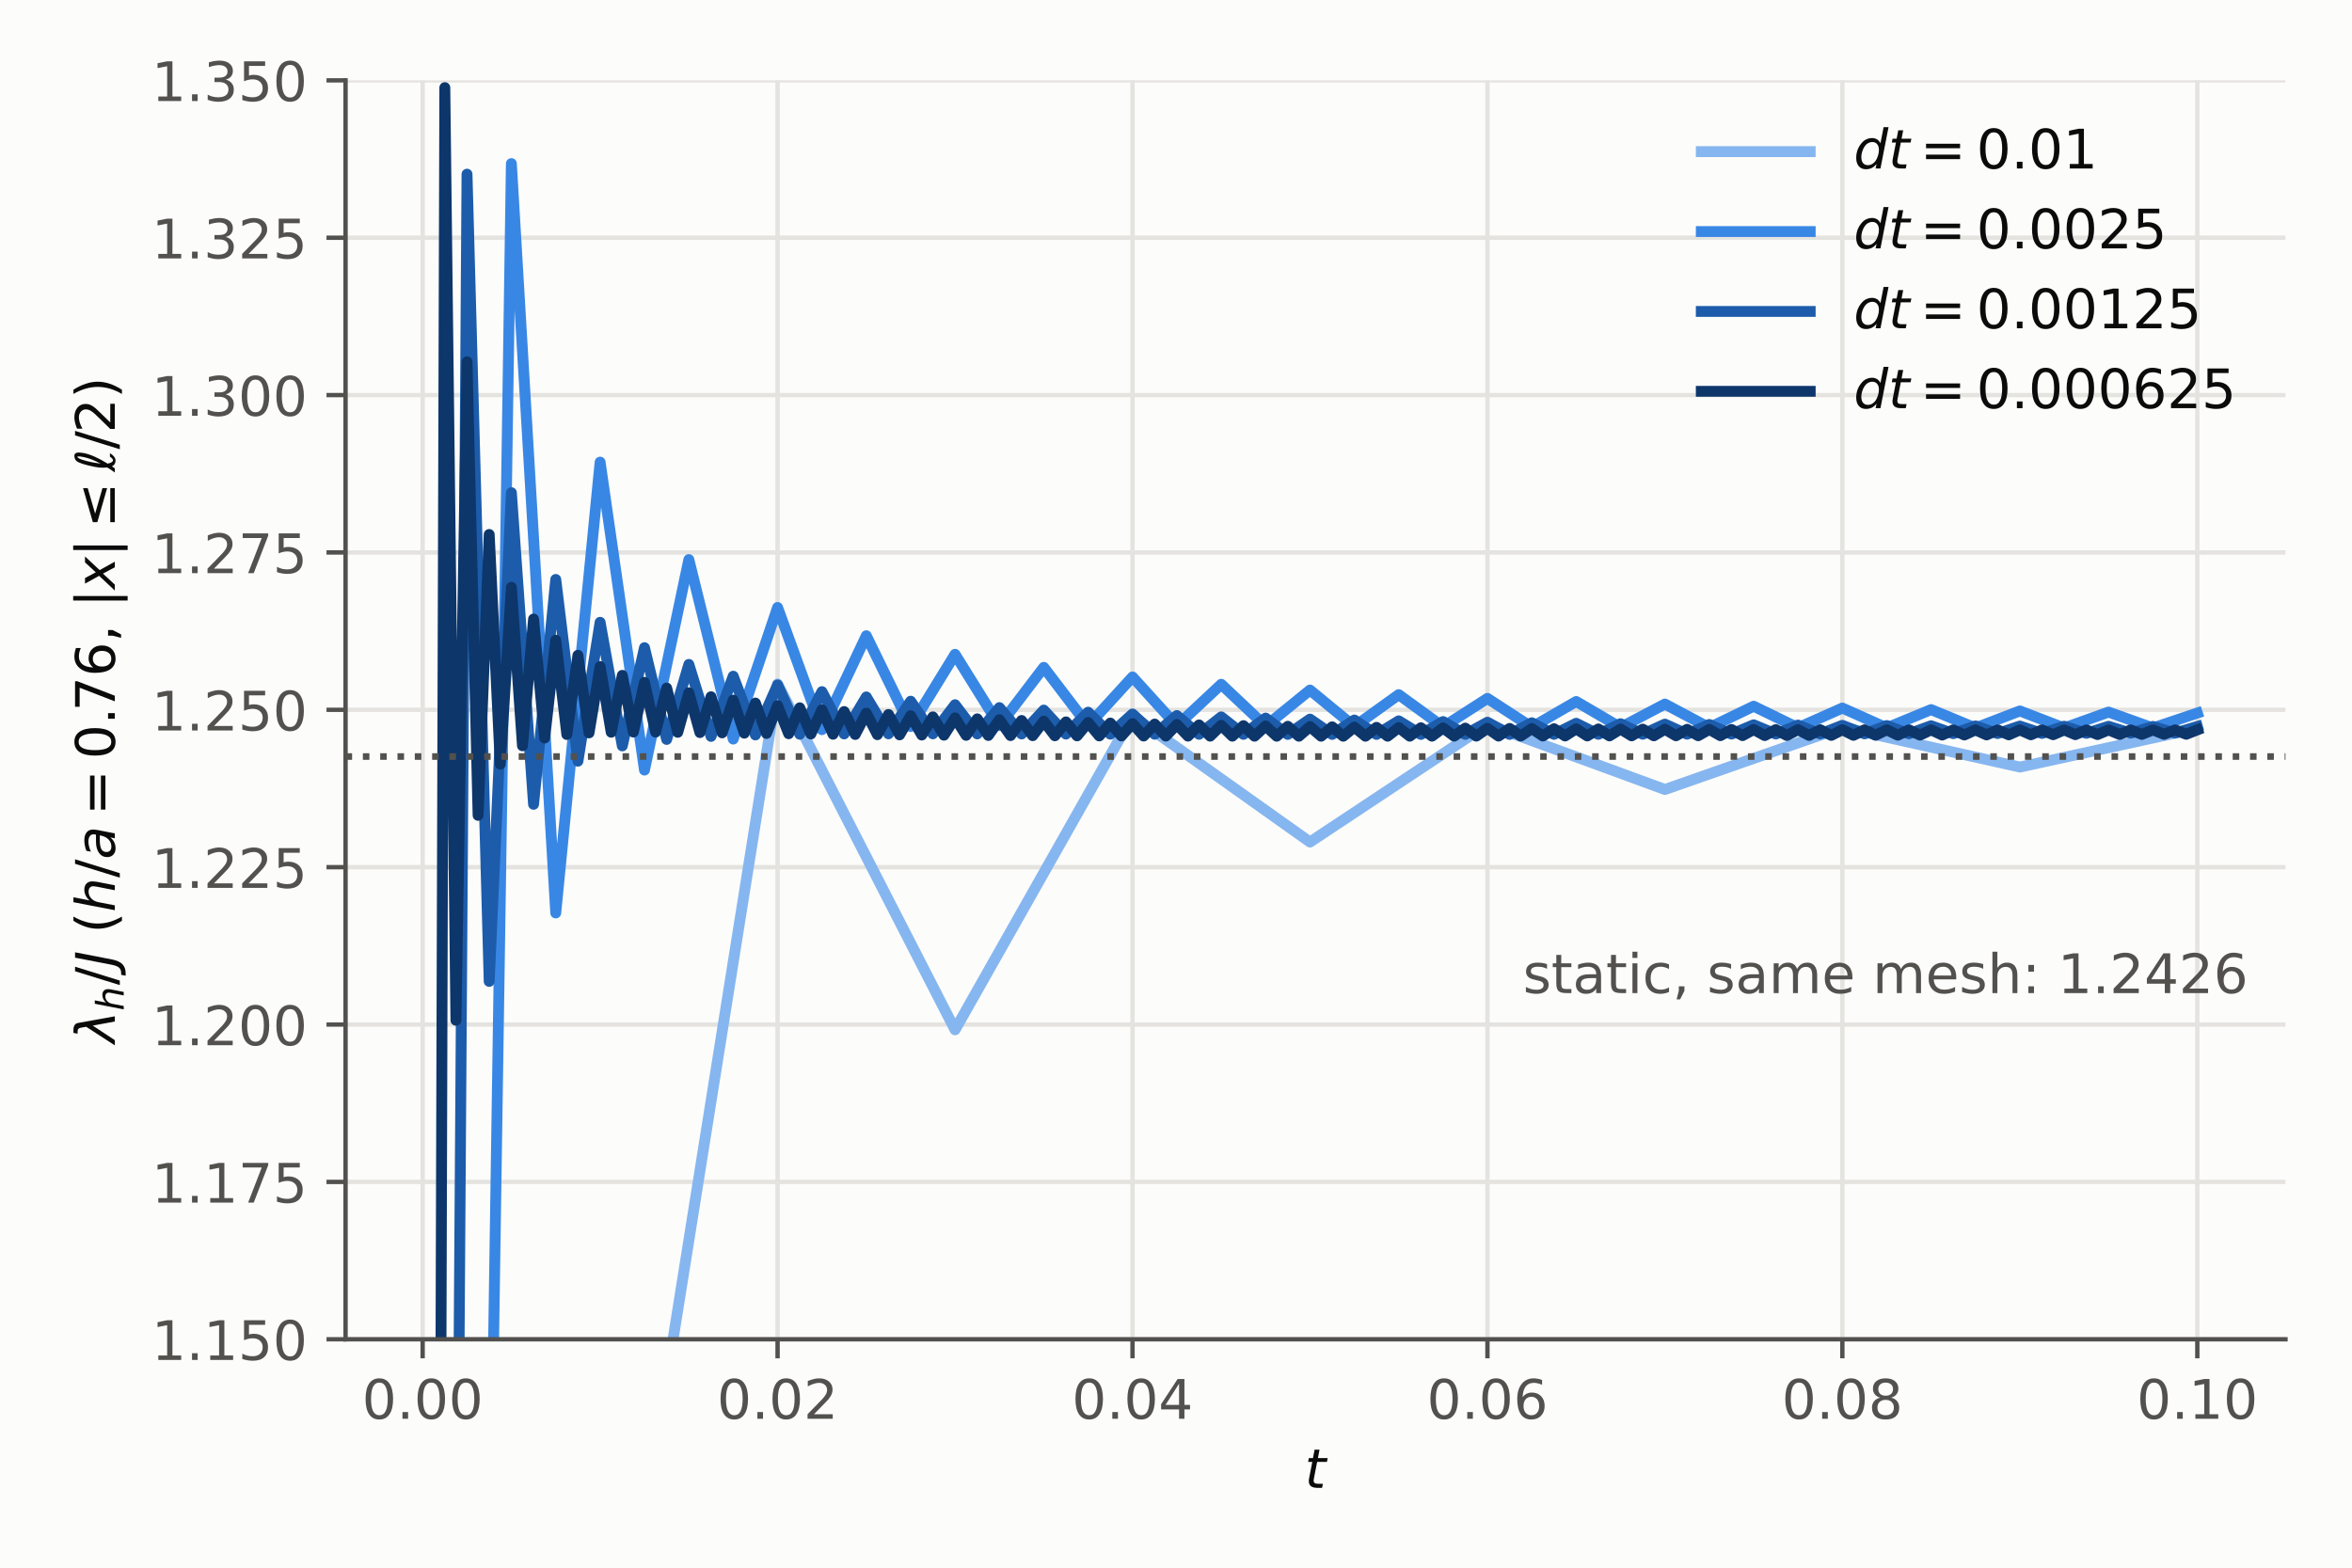
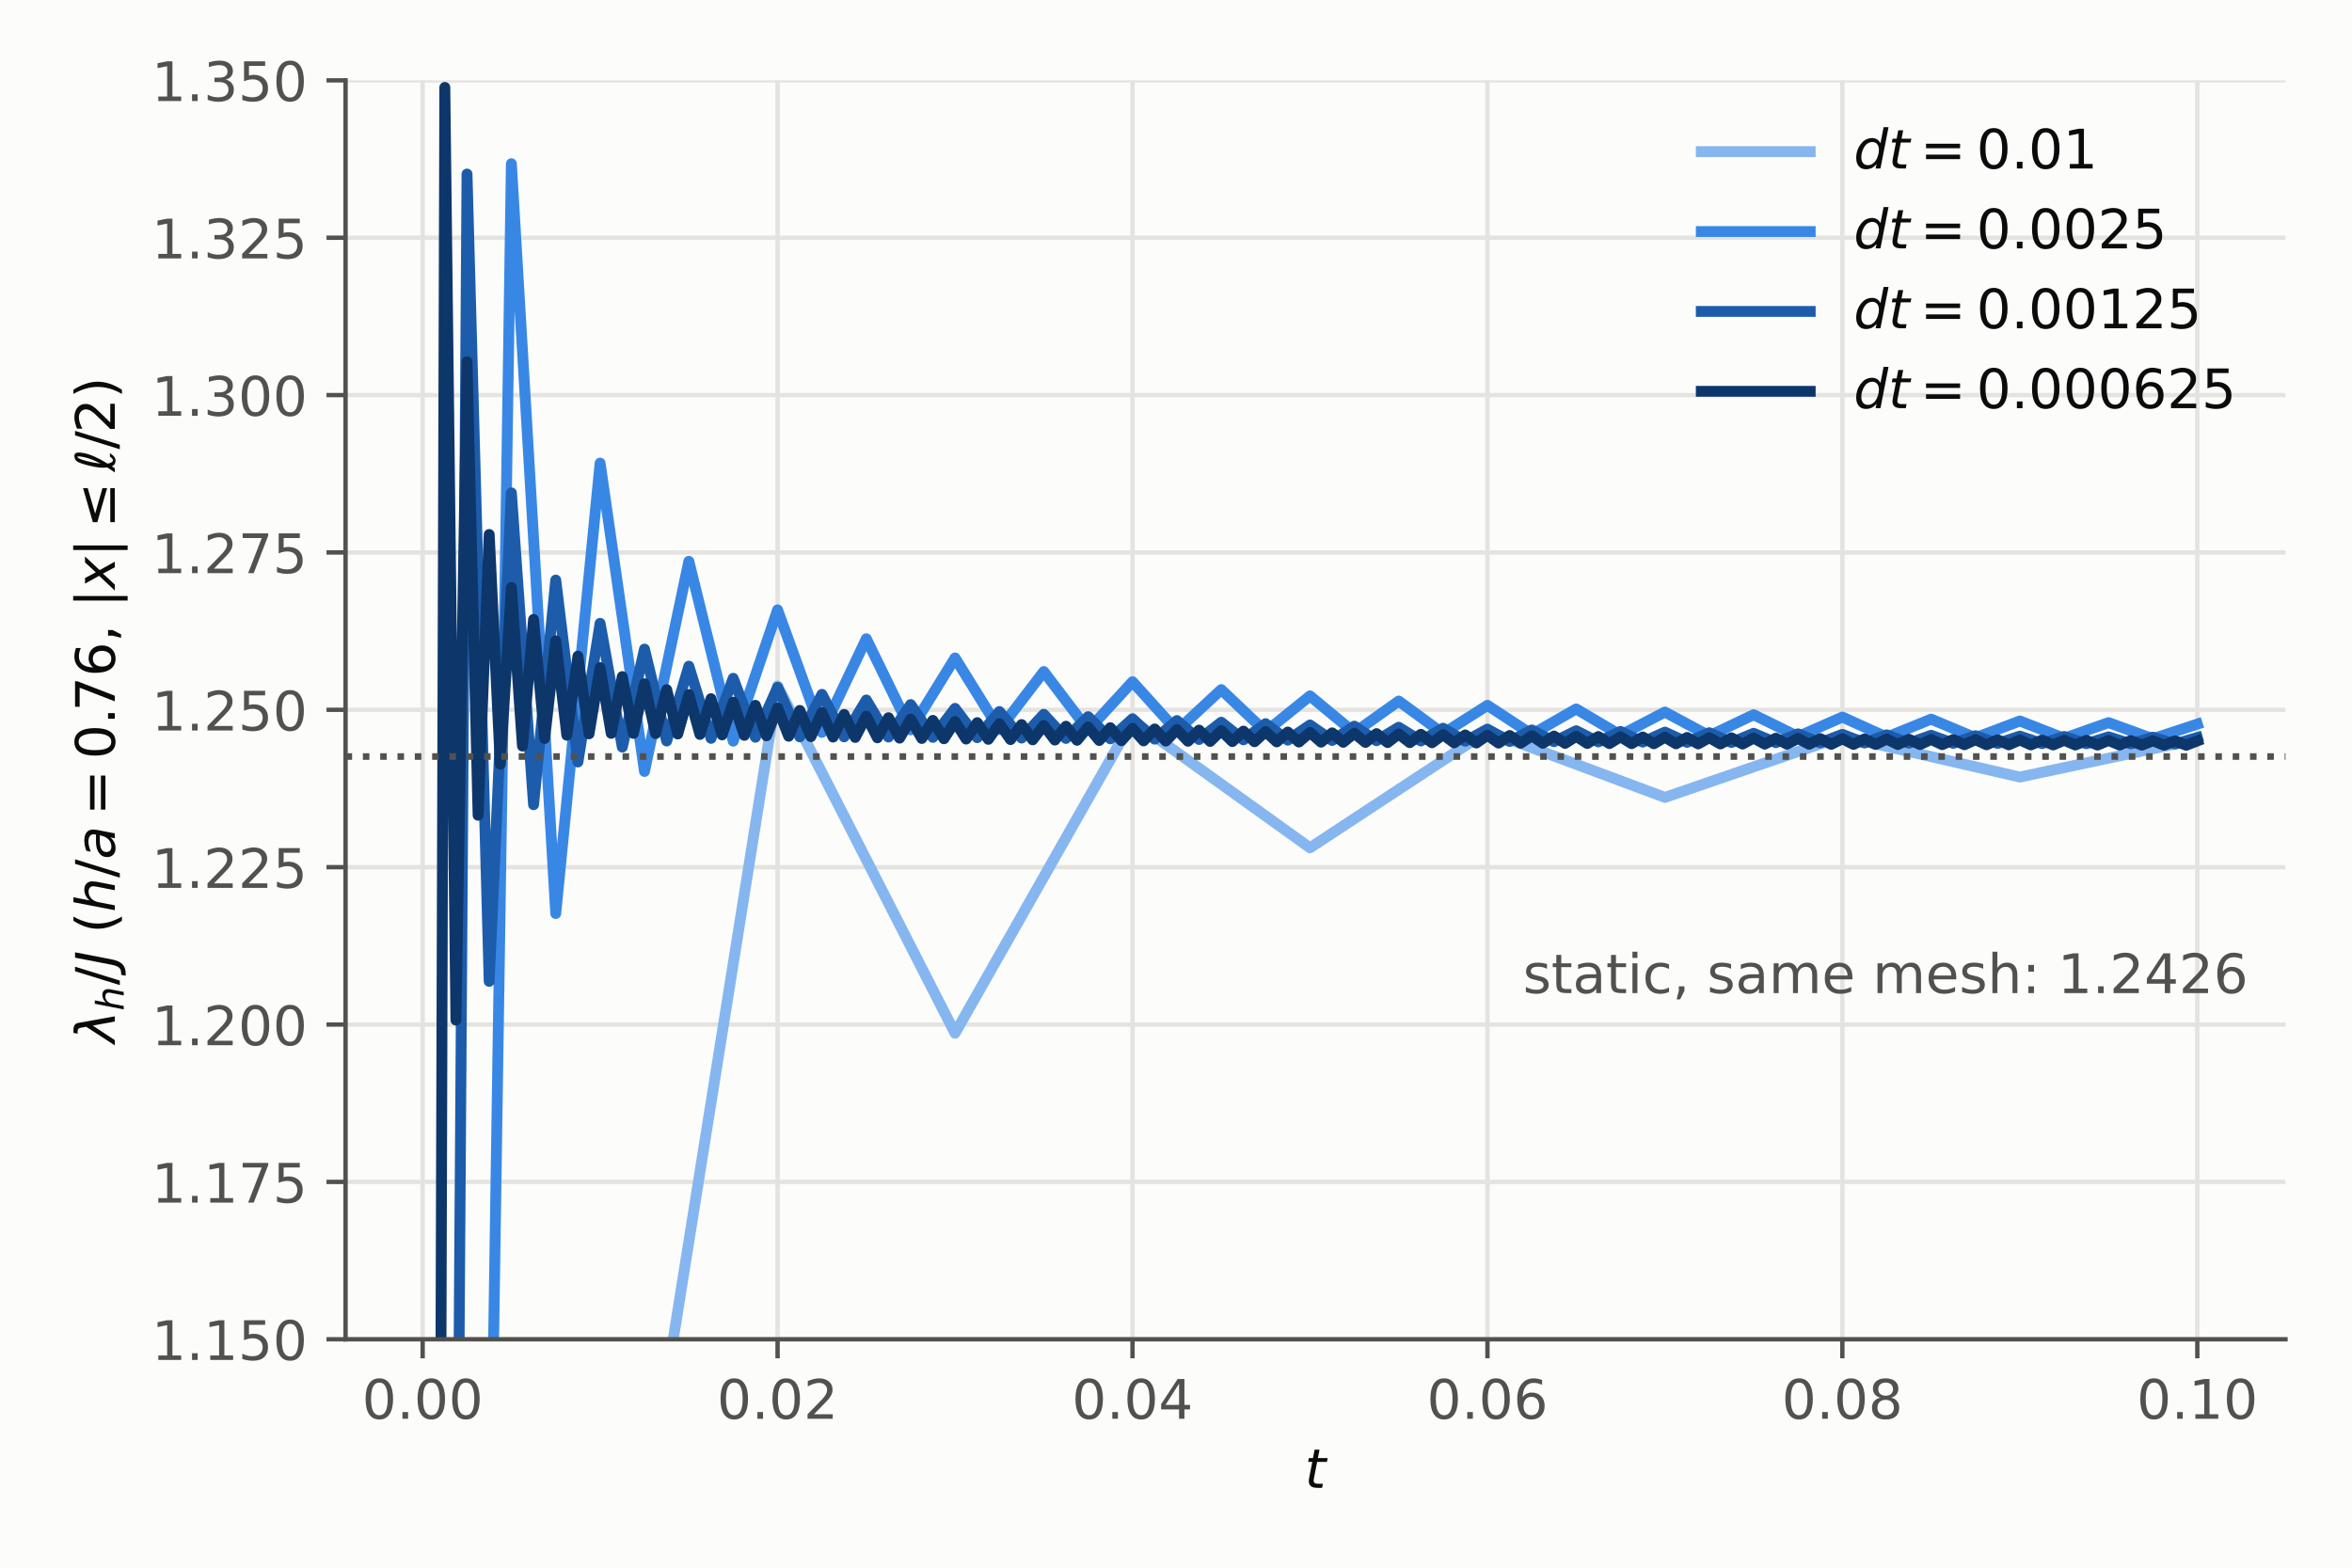
<svg xmlns="http://www.w3.org/2000/svg" xmlns:xlink="http://www.w3.org/1999/xlink" width="432pt" height="288pt" viewBox="0 0 432 288" version="1.1">
  <defs>
    <style type="text/css">*{stroke-linejoin: round; stroke-linecap: butt}</style>
  </defs>
  <g id="figure_1">
    <g id="patch_1">
      <path d="M 0 288 L 432 288 L 432 0 L 0 0 z " style="fill: #fcfcfb" />
    </g>
    <g id="axes_1">
      <g id="patch_2">
        <path d="M 63.47 246.04 L 419.784 246.04 L 419.784 14.76 L 63.47 14.76 z " style="fill: #fcfcfb" />
      </g>
      <g id="matplotlib.axis_1">
        <g id="xtick_1">
          <g id="line2d_1">
            <path d="M 77.629 246.04 L 77.629 14.76 " clip-path="url(#p2f86fed401)" style="fill: none; stroke: #e4e3df; stroke-width: 0.8; stroke-linecap: square" />
          </g>
          <g id="line2d_2">
            <defs>
              <path id="md7864f41aa" d="M 0 0 L 0 3.5 " style="stroke: #52514e; stroke-width: 0.8" />
            </defs>
            <g>
              <use xlink:href="#md7864f41aa" x="77.629" y="246.04" style="fill: #52514e; stroke: #52514e; stroke-width: 0.8" />
            </g>
          </g>
          <g id="text_1">
            <text style="font-size: 10px; font-family: 'DejaVu Sans', 'Bitstream Vera Sans', 'Computer Modern Sans Serif', 'Lucida Grande', 'Verdana', 'Geneva', 'Lucid', 'Arial', 'Helvetica', 'Avant Garde', sans-serif; text-anchor: middle; fill: #52514e" x="77.629" y="260.638" transform="rotate(-0 77.62884 260.6384)">0.00</text>
          </g>
        </g>
        <g id="xtick_2">
          <g id="line2d_3">
            <path d="M 142.821 246.04 L 142.821 14.76 " clip-path="url(#p2f86fed401)" style="fill: none; stroke: #e4e3df; stroke-width: 0.8; stroke-linecap: square" />
          </g>
          <g id="line2d_4">
            <g>
              <use xlink:href="#md7864f41aa" x="142.821" y="246.04" style="fill: #52514e; stroke: #52514e; stroke-width: 0.8" />
            </g>
          </g>
          <g id="text_2">
            <text style="font-size: 10px; font-family: 'DejaVu Sans', 'Bitstream Vera Sans', 'Computer Modern Sans Serif', 'Lucida Grande', 'Verdana', 'Geneva', 'Lucid', 'Arial', 'Helvetica', 'Avant Garde', sans-serif; text-anchor: middle; fill: #52514e" x="142.821" y="260.638" transform="rotate(-0 142.8206 260.6384)">0.02</text>
          </g>
        </g>
        <g id="xtick_3">
          <g id="line2d_5">
            <path d="M 208.012 246.04 L 208.012 14.76 " clip-path="url(#p2f86fed401)" style="fill: none; stroke: #e4e3df; stroke-width: 0.8; stroke-linecap: square" />
          </g>
          <g id="line2d_6">
            <g>
              <use xlink:href="#md7864f41aa" x="208.012" y="246.04" style="fill: #52514e; stroke: #52514e; stroke-width: 0.8" />
            </g>
          </g>
          <g id="text_3">
            <text style="font-size: 10px; font-family: 'DejaVu Sans', 'Bitstream Vera Sans', 'Computer Modern Sans Serif', 'Lucida Grande', 'Verdana', 'Geneva', 'Lucid', 'Arial', 'Helvetica', 'Avant Garde', sans-serif; text-anchor: middle; fill: #52514e" x="208.012" y="260.638" transform="rotate(-0 208.0124 260.6384)">0.04</text>
          </g>
        </g>
        <g id="xtick_4">
          <g id="line2d_7">
            <path d="M 273.204 246.04 L 273.204 14.76 " clip-path="url(#p2f86fed401)" style="fill: none; stroke: #e4e3df; stroke-width: 0.8; stroke-linecap: square" />
          </g>
          <g id="line2d_8">
            <g>
              <use xlink:href="#md7864f41aa" x="273.204" y="246.04" style="fill: #52514e; stroke: #52514e; stroke-width: 0.8" />
            </g>
          </g>
          <g id="text_4">
            <text style="font-size: 10px; font-family: 'DejaVu Sans', 'Bitstream Vera Sans', 'Computer Modern Sans Serif', 'Lucida Grande', 'Verdana', 'Geneva', 'Lucid', 'Arial', 'Helvetica', 'Avant Garde', sans-serif; text-anchor: middle; fill: #52514e" x="273.204" y="260.638" transform="rotate(-0 273.2042 260.6384)">0.06</text>
          </g>
        </g>
        <g id="xtick_5">
          <g id="line2d_9">
            <path d="M 338.396 246.04 L 338.396 14.76 " clip-path="url(#p2f86fed401)" style="fill: none; stroke: #e4e3df; stroke-width: 0.8; stroke-linecap: square" />
          </g>
          <g id="line2d_10">
            <g>
              <use xlink:href="#md7864f41aa" x="338.396" y="246.04" style="fill: #52514e; stroke: #52514e; stroke-width: 0.8" />
            </g>
          </g>
          <g id="text_5">
            <text style="font-size: 10px; font-family: 'DejaVu Sans', 'Bitstream Vera Sans', 'Computer Modern Sans Serif', 'Lucida Grande', 'Verdana', 'Geneva', 'Lucid', 'Arial', 'Helvetica', 'Avant Garde', sans-serif; text-anchor: middle; fill: #52514e" x="338.396" y="260.638" transform="rotate(-0 338.3959 260.6384)">0.08</text>
          </g>
        </g>
        <g id="xtick_6">
          <g id="line2d_11">
            <path d="M 403.588 246.04 L 403.588 14.76 " clip-path="url(#p2f86fed401)" style="fill: none; stroke: #e4e3df; stroke-width: 0.8; stroke-linecap: square" />
          </g>
          <g id="line2d_12">
            <g>
              <use xlink:href="#md7864f41aa" x="403.588" y="246.04" style="fill: #52514e; stroke: #52514e; stroke-width: 0.8" />
            </g>
          </g>
          <g id="text_6">
            <text style="font-size: 10px; font-family: 'DejaVu Sans', 'Bitstream Vera Sans', 'Computer Modern Sans Serif', 'Lucida Grande', 'Verdana', 'Geneva', 'Lucid', 'Arial', 'Helvetica', 'Avant Garde', sans-serif; text-anchor: middle; fill: #52514e" x="403.588" y="260.638" transform="rotate(-0 403.5877 260.6384)">0.10</text>
          </g>
        </g>
        <g id="text_7">
          <g style="fill: #0b0b0b" transform="translate(239.6269 274.3166)">
            <text>
              <tspan x="0" y="-0.984" style="font-style: oblique; font-size: 10px; font-family: 'DejaVu Sans'; fill: #0b0b0b">t</tspan>
            </text>
          </g>
        </g>
      </g>
      <g id="matplotlib.axis_2">
        <g id="ytick_1">
          <g id="line2d_13">
            <path d="M 63.47 246.04 L 419.784 246.04 " clip-path="url(#p2f86fed401)" style="fill: none; stroke: #e4e3df; stroke-width: 0.8; stroke-linecap: square" />
          </g>
          <g id="line2d_14">
            <defs>
              <path id="maba79d8c3d" d="M 0 0 L -3.5 0 " style="stroke: #52514e; stroke-width: 0.8" />
            </defs>
            <g>
              <use xlink:href="#maba79d8c3d" x="63.47" y="246.04" style="fill: #52514e; stroke: #52514e; stroke-width: 0.8" />
            </g>
          </g>
          <g id="text_8">
            <text style="font-size: 10px; font-family: 'DejaVu Sans', 'Bitstream Vera Sans', 'Computer Modern Sans Serif', 'Lucida Grande', 'Verdana', 'Geneva', 'Lucid', 'Arial', 'Helvetica', 'Avant Garde', sans-serif; text-anchor: end; fill: #52514e" x="56.47" y="249.839" transform="rotate(-0 56.47 249.8392)">1.150</text>
          </g>
        </g>
        <g id="ytick_2">
          <g id="line2d_15">
            <path d="M 63.47 217.13 L 419.784 217.13 " clip-path="url(#p2f86fed401)" style="fill: none; stroke: #e4e3df; stroke-width: 0.8; stroke-linecap: square" />
          </g>
          <g id="line2d_16">
            <g>
              <use xlink:href="#maba79d8c3d" x="63.47" y="217.13" style="fill: #52514e; stroke: #52514e; stroke-width: 0.8" />
            </g>
          </g>
          <g id="text_9">
            <text style="font-size: 10px; font-family: 'DejaVu Sans', 'Bitstream Vera Sans', 'Computer Modern Sans Serif', 'Lucida Grande', 'Verdana', 'Geneva', 'Lucid', 'Arial', 'Helvetica', 'Avant Garde', sans-serif; text-anchor: end; fill: #52514e" x="56.47" y="220.929" transform="rotate(-0 56.47 220.9292)">1.175</text>
          </g>
        </g>
        <g id="ytick_3">
          <g id="line2d_17">
            <path d="M 63.47 188.22 L 419.784 188.22 " clip-path="url(#p2f86fed401)" style="fill: none; stroke: #e4e3df; stroke-width: 0.8; stroke-linecap: square" />
          </g>
          <g id="line2d_18">
            <g>
              <use xlink:href="#maba79d8c3d" x="63.47" y="188.22" style="fill: #52514e; stroke: #52514e; stroke-width: 0.8" />
            </g>
          </g>
          <g id="text_10">
            <text style="font-size: 10px; font-family: 'DejaVu Sans', 'Bitstream Vera Sans', 'Computer Modern Sans Serif', 'Lucida Grande', 'Verdana', 'Geneva', 'Lucid', 'Arial', 'Helvetica', 'Avant Garde', sans-serif; text-anchor: end; fill: #52514e" x="56.47" y="192.019" transform="rotate(-0 56.47 192.0192)">1.200</text>
          </g>
        </g>
        <g id="ytick_4">
          <g id="line2d_19">
            <path d="M 63.47 159.31 L 419.784 159.31 " clip-path="url(#p2f86fed401)" style="fill: none; stroke: #e4e3df; stroke-width: 0.8; stroke-linecap: square" />
          </g>
          <g id="line2d_20">
            <g>
              <use xlink:href="#maba79d8c3d" x="63.47" y="159.31" style="fill: #52514e; stroke: #52514e; stroke-width: 0.8" />
            </g>
          </g>
          <g id="text_11">
            <text style="font-size: 10px; font-family: 'DejaVu Sans', 'Bitstream Vera Sans', 'Computer Modern Sans Serif', 'Lucida Grande', 'Verdana', 'Geneva', 'Lucid', 'Arial', 'Helvetica', 'Avant Garde', sans-serif; text-anchor: end; fill: #52514e" x="56.47" y="163.109" transform="rotate(-0 56.47 163.1092)">1.225</text>
          </g>
        </g>
        <g id="ytick_5">
          <g id="line2d_21">
            <path d="M 63.47 130.4 L 419.784 130.4 " clip-path="url(#p2f86fed401)" style="fill: none; stroke: #e4e3df; stroke-width: 0.8; stroke-linecap: square" />
          </g>
          <g id="line2d_22">
            <g>
              <use xlink:href="#maba79d8c3d" x="63.47" y="130.4" style="fill: #52514e; stroke: #52514e; stroke-width: 0.8" />
            </g>
          </g>
          <g id="text_12">
            <text style="font-size: 10px; font-family: 'DejaVu Sans', 'Bitstream Vera Sans', 'Computer Modern Sans Serif', 'Lucida Grande', 'Verdana', 'Geneva', 'Lucid', 'Arial', 'Helvetica', 'Avant Garde', sans-serif; text-anchor: end; fill: #52514e" x="56.47" y="134.199" transform="rotate(-0 56.47 134.1992)">1.250</text>
          </g>
        </g>
        <g id="ytick_6">
          <g id="line2d_23">
            <path d="M 63.47 101.49 L 419.784 101.49 " clip-path="url(#p2f86fed401)" style="fill: none; stroke: #e4e3df; stroke-width: 0.8; stroke-linecap: square" />
          </g>
          <g id="line2d_24">
            <g>
              <use xlink:href="#maba79d8c3d" x="63.47" y="101.49" style="fill: #52514e; stroke: #52514e; stroke-width: 0.8" />
            </g>
          </g>
          <g id="text_13">
            <text style="font-size: 10px; font-family: 'DejaVu Sans', 'Bitstream Vera Sans', 'Computer Modern Sans Serif', 'Lucida Grande', 'Verdana', 'Geneva', 'Lucid', 'Arial', 'Helvetica', 'Avant Garde', sans-serif; text-anchor: end; fill: #52514e" x="56.47" y="105.289" transform="rotate(-0 56.47 105.2892)">1.275</text>
          </g>
        </g>
        <g id="ytick_7">
          <g id="line2d_25">
            <path d="M 63.47 72.58 L 419.784 72.58 " clip-path="url(#p2f86fed401)" style="fill: none; stroke: #e4e3df; stroke-width: 0.8; stroke-linecap: square" />
          </g>
          <g id="line2d_26">
            <g>
              <use xlink:href="#maba79d8c3d" x="63.47" y="72.58" style="fill: #52514e; stroke: #52514e; stroke-width: 0.8" />
            </g>
          </g>
          <g id="text_14">
            <text style="font-size: 10px; font-family: 'DejaVu Sans', 'Bitstream Vera Sans', 'Computer Modern Sans Serif', 'Lucida Grande', 'Verdana', 'Geneva', 'Lucid', 'Arial', 'Helvetica', 'Avant Garde', sans-serif; text-anchor: end; fill: #52514e" x="56.47" y="76.379" transform="rotate(-0 56.47 76.37922)">1.300</text>
          </g>
        </g>
        <g id="ytick_8">
          <g id="line2d_27">
            <path d="M 63.47 43.67 L 419.784 43.67 " clip-path="url(#p2f86fed401)" style="fill: none; stroke: #e4e3df; stroke-width: 0.8; stroke-linecap: square" />
          </g>
          <g id="line2d_28">
            <g>
              <use xlink:href="#maba79d8c3d" x="63.47" y="43.67" style="fill: #52514e; stroke: #52514e; stroke-width: 0.8" />
            </g>
          </g>
          <g id="text_15">
            <text style="font-size: 10px; font-family: 'DejaVu Sans', 'Bitstream Vera Sans', 'Computer Modern Sans Serif', 'Lucida Grande', 'Verdana', 'Geneva', 'Lucid', 'Arial', 'Helvetica', 'Avant Garde', sans-serif; text-anchor: end; fill: #52514e" x="56.47" y="47.469" transform="rotate(-0 56.47 47.46922)">1.325</text>
          </g>
        </g>
        <g id="ytick_9">
          <g id="line2d_29">
            <path d="M 63.47 14.76 L 419.784 14.76 " clip-path="url(#p2f86fed401)" style="fill: none; stroke: #e4e3df; stroke-width: 0.8; stroke-linecap: square" />
          </g>
          <g id="line2d_30">
            <g>
              <use xlink:href="#maba79d8c3d" x="63.47" y="14.76" style="fill: #52514e; stroke: #52514e; stroke-width: 0.8" />
            </g>
          </g>
          <g id="text_16">
            <text style="font-size: 10px; font-family: 'DejaVu Sans', 'Bitstream Vera Sans', 'Computer Modern Sans Serif', 'Lucida Grande', 'Verdana', 'Geneva', 'Lucid', 'Arial', 'Helvetica', 'Avant Garde', sans-serif; text-anchor: end; fill: #52514e" x="56.47" y="18.559" transform="rotate(-0 56.47 18.55922)">1.350</text>
          </g>
        </g>
        <g id="text_17">
          <g style="fill: #0b0b0b" transform="translate(21.44187 191.6) rotate(-90)">
            <text>
              <tspan x="0" y="-0.359" style="font-style: oblique; font-size: 10px; font-family: 'DejaVu Sans'; fill: #0b0b0b">λ</tspan>
              <tspan x="13.997" y="-0.359" style="font-style: oblique; font-size: 10px; font-family: 'DejaVu Sans'; fill: #0b0b0b">J</tspan>
              <tspan x="24.026" y="-0.359" style="font-style: oblique; font-size: 10px; font-family: 'DejaVu Sans'; fill: #0b0b0b">h</tspan>
              <tspan x="33.733" y="-0.359" style="font-style: oblique; font-size: 10px; font-family: 'DejaVu Sans'; fill: #0b0b0b">a</tspan>
              <tspan x="83.379" y="-0.359" style="font-style: oblique; font-size: 10px; font-family: 'DejaVu Sans'; fill: #0b0b0b">x</tspan>
              <tspan x="104.941" y="-0.359" style="font-style: oblique; font-size: 10px; font-family: 'DejaVu Sans'; fill: #0b0b0b">ℓ</tspan>
              <tspan x="5.918" y="1.281" style="font-style: oblique; font-size: 7px; font-family: 'DejaVu Sans'; fill: #0b0b0b">h</tspan>
              <tspan x="10.628" y="-0.359" style="font-size: 10px; font-family: 'DejaVu Sans'; fill: #0b0b0b">/</tspan>
              <tspan x="16.946" y="-0.359" style="font-size: 10px; font-family: 'DejaVu Sans'; fill: #0b0b0b"> </tspan>
              <tspan x="20.125" y="-0.359" style="font-size: 10px; font-family: 'DejaVu Sans'; fill: #0b0b0b">(</tspan>
              <tspan x="30.364" y="-0.359" style="font-size: 10px; font-family: 'DejaVu Sans'; fill: #0b0b0b">/</tspan>
              <tspan x="41.81" y="-0.359" style="font-size: 10px; font-family: 'DejaVu Sans'; fill: #0b0b0b">=</tspan>
              <tspan x="52.137" y="-0.359" style="font-size: 10px; font-family: 'DejaVu Sans'; fill: #0b0b0b">0</tspan>
              <tspan x="58.499" y="-0.359" style="font-size: 10px; font-family: 'DejaVu Sans'; fill: #0b0b0b">.</tspan>
              <tspan x="60.928" y="-0.359" style="font-size: 10px; font-family: 'DejaVu Sans'; fill: #0b0b0b">7</tspan>
              <tspan x="67.29" y="-0.359" style="font-size: 10px; font-family: 'DejaVu Sans'; fill: #0b0b0b">6</tspan>
              <tspan x="73.652" y="-0.359" style="font-size: 10px; font-family: 'DejaVu Sans'; fill: #0b0b0b">,</tspan>
              <tspan x="76.831" y="-0.359" style="font-size: 10px; font-family: 'DejaVu Sans'; fill: #0b0b0b"> </tspan>
              <tspan x="80.01" y="-0.359" style="font-size: 10px; font-family: 'DejaVu Sans'; fill: #0b0b0b">|</tspan>
              <tspan x="89.297" y="-0.359" style="font-size: 10px; font-family: 'DejaVu Sans'; fill: #0b0b0b">|</tspan>
              <tspan x="94.614" y="-0.359" style="font-size: 10px; font-family: 'DejaVu Sans'; fill: #0b0b0b">≤</tspan>
              <tspan x="109.072" y="-0.359" style="font-size: 10px; font-family: 'DejaVu Sans'; fill: #0b0b0b">/</tspan>
              <tspan x="112.066" y="-0.359" style="font-size: 10px; font-family: 'DejaVu Sans'; fill: #0b0b0b">2</tspan>
              <tspan x="118.429" y="-0.359" style="font-size: 10px; font-family: 'DejaVu Sans'; fill: #0b0b0b">)</tspan>
            </text>
          </g>
        </g>
      </g>
      <g id="line2d_31">
-         <path d="M 116.776 289 L 142.821 125.651 L 175.416 189.183 L 208.012 131.524 L 240.608 154.692 L 273.204 133.071 L 305.8 145.037 L 338.396 133.619 L 370.992 140.917 L 403.588 133.792 " clip-path="url(#p2f86fed401)" style="fill: none; stroke: #86b6ef; stroke-width: 2; stroke-linecap: square" />
+         <path d="M 116.795 289 L 142.821 126.015 L 175.416 189.815 L 208.012 132.37 L 240.608 155.748 L 273.204 134.327 L 305.8 146.49 L 338.396 135.263 L 370.992 142.752 L 403.588 135.814 " clip-path="url(#p2f86fed401)" style="fill: none; stroke: #86b6ef; stroke-width: 2; stroke-linecap: square" />
      </g>
      <g id="line2d_32">
-         <path d="M 90.015 289 L 93.927 30.057 L 102.076 167.72 L 110.225 84.899 L 118.374 141.471 L 126.523 102.8 L 134.672 135.773 L 142.821 111.598 L 150.97 134.043 L 159.119 116.793 L 167.268 133.466 L 175.416 120.203 L 183.565 133.296 L 191.714 122.598 L 199.863 133.284 L 208.012 124.364 L 216.161 133.332 L 224.31 125.712 L 232.459 133.4 L 240.608 126.769 L 248.757 133.471 L 256.906 127.614 L 265.055 133.536 L 273.204 128.303 L 281.353 133.592 L 289.502 128.87 L 297.651 133.638 L 305.8 129.343 L 313.949 133.675 L 322.098 129.74 L 330.247 133.702 L 338.396 130.077 L 346.545 133.721 L 354.694 130.363 L 362.843 133.732 L 370.992 130.607 L 379.141 133.736 L 387.29 130.817 L 395.439 133.734 L 403.588 130.997 " clip-path="url(#p2f86fed401)" style="fill: none; stroke: #3987e5; stroke-width: 2; stroke-linecap: square" />
+         <path d="M 90.015 289 L 93.927 30.077 L 102.076 167.821 L 110.225 85.079 L 118.374 141.723 L 126.523 103.12 L 134.672 136.157 L 142.821 112.041 L 150.97 134.545 L 159.119 117.351 L 167.268 134.079 L 175.416 120.87 L 183.565 134.017 L 191.714 123.371 L 199.863 134.108 L 208.012 125.24 L 216.161 134.259 L 224.31 126.689 L 232.459 134.427 L 240.608 127.845 L 248.757 134.597 L 256.906 128.79 L 265.055 134.76 L 273.204 129.576 L 281.353 134.914 L 289.502 130.24 L 297.651 135.056 L 305.8 130.809 L 313.949 135.189 L 322.098 131.302 L 330.247 135.311 L 338.396 131.733 L 346.545 135.425 L 354.694 132.114 L 362.843 135.53 L 370.992 132.452 L 379.141 135.627 L 387.29 132.755 L 395.439 135.718 L 403.588 133.027 " clip-path="url(#p2f86fed401)" style="fill: none; stroke: #3987e5; stroke-width: 2; stroke-linecap: square" />
      </g>
      <g id="line2d_33">
-         <path d="M 84.04 289 L 85.778 31.998 L 89.852 180.29 L 93.927 90.514 L 98.001 147.756 L 102.076 106.454 L 106.15 139.833 L 110.225 114.325 L 114.299 137.024 L 118.374 118.989 L 122.448 135.834 L 126.523 122.061 L 130.597 135.281 L 134.672 124.227 L 138.746 135.014 L 142.821 125.832 L 146.895 134.886 L 150.97 127.064 L 155.044 134.83 L 159.119 128.036 L 163.193 134.811 L 167.268 128.82 L 171.342 134.812 L 175.416 129.464 L 179.491 134.823 L 183.565 130 L 187.64 134.839 L 191.714 130.452 L 195.789 134.855 L 199.863 130.837 L 203.938 134.871 L 208.012 131.167 L 212.087 134.885 L 216.161 131.453 L 220.236 134.897 L 224.31 131.702 L 228.385 134.907 L 232.459 131.919 L 236.534 134.914 L 240.608 132.11 L 244.683 134.919 L 248.757 132.279 L 252.832 134.921 L 256.906 132.428 L 260.981 134.92 L 265.055 132.56 L 269.13 134.918 L 273.204 132.678 L 277.279 134.913 L 281.353 132.782 L 285.428 134.906 L 289.502 132.875 L 293.577 134.898 L 297.651 132.958 L 301.726 134.888 L 305.8 133.032 L 309.875 134.876 L 313.949 133.098 L 318.023 134.863 L 322.098 133.156 L 326.172 134.848 L 330.247 133.208 L 334.321 134.832 L 338.396 133.254 L 342.47 134.815 L 346.545 133.295 L 350.619 134.797 L 354.694 133.331 L 358.768 134.778 L 362.843 133.362 L 366.917 134.758 L 370.992 133.389 L 375.066 134.737 L 379.141 133.413 L 383.215 134.715 L 387.29 133.433 L 391.364 134.692 L 395.439 133.45 L 399.513 134.669 L 403.588 133.464 " clip-path="url(#p2f86fed401)" style="fill: none; stroke: #1c5cab; stroke-width: 2; stroke-linecap: square" />
+         <path d="M 84.04 289 L 85.778 31.978 L 89.852 180.286 L 93.927 90.547 L 98.001 147.829 L 102.076 106.566 L 106.15 139.984 L 110.225 114.513 L 114.299 137.249 L 118.374 119.248 L 122.448 136.127 L 126.523 122.385 L 130.597 135.638 L 134.672 124.614 L 138.746 135.431 L 142.821 126.279 L 146.895 135.362 L 150.97 127.568 L 155.044 135.363 L 159.119 128.596 L 163.193 135.399 L 167.268 129.435 L 171.342 135.455 L 175.416 130.133 L 179.491 135.519 L 183.565 130.722 L 187.64 135.587 L 191.714 131.226 L 195.789 135.656 L 199.863 131.663 L 203.938 135.723 L 208.012 132.044 L 212.087 135.788 L 216.161 132.381 L 220.236 135.851 L 224.31 132.68 L 228.385 135.91 L 232.459 132.947 L 236.534 135.967 L 240.608 133.188 L 244.683 136.021 L 248.757 133.406 L 252.832 136.072 L 256.906 133.604 L 260.981 136.121 L 265.055 133.785 L 269.13 136.167 L 273.204 133.951 L 277.279 136.211 L 281.353 134.104 L 285.428 136.253 L 289.502 134.246 L 293.577 136.293 L 297.651 134.377 L 301.726 136.33 L 305.8 134.498 L 309.875 136.367 L 313.949 134.612 L 318.023 136.401 L 322.098 134.718 L 326.172 136.434 L 330.247 134.818 L 334.321 136.466 L 338.396 134.911 L 342.47 136.496 L 346.545 134.999 L 350.619 136.525 L 354.694 135.082 L 358.768 136.553 L 362.843 135.16 L 366.917 136.579 L 370.992 135.234 L 375.066 136.605 L 379.141 135.305 L 383.215 136.63 L 387.29 135.371 L 391.364 136.654 L 395.439 135.435 L 399.513 136.677 L 403.588 135.495 " clip-path="url(#p2f86fed401)" style="fill: none; stroke: #1c5cab; stroke-width: 2; stroke-linecap: square" />
      </g>
      <g id="line2d_34">
-         <path d="M 80.871 289 L 81.703 16.1 L 83.741 187.427 L 85.778 66.469 L 87.815 149.787 L 89.852 98.191 L 91.89 140.374 L 93.927 107.895 L 95.964 137.002 L 98.001 113.723 L 100.039 135.578 L 102.076 117.61 L 104.113 134.932 L 106.15 120.384 L 108.187 134.638 L 110.225 122.461 L 112.262 134.516 L 114.299 124.072 L 116.336 134.482 L 118.374 125.356 L 120.411 134.494 L 122.448 126.402 L 124.485 134.531 L 126.523 127.271 L 128.56 134.579 L 130.597 128.001 L 132.634 134.633 L 134.672 128.624 L 136.709 134.687 L 138.746 129.161 L 140.783 134.741 L 142.821 129.627 L 144.858 134.792 L 146.895 130.036 L 148.932 134.84 L 150.97 130.396 L 153.007 134.885 L 155.044 130.717 L 157.081 134.927 L 159.119 131.003 L 161.156 134.965 L 163.193 131.259 L 165.23 135 L 167.268 131.49 L 169.305 135.031 L 171.342 131.699 L 173.379 135.06 L 175.416 131.889 L 177.454 135.086 L 179.491 132.061 L 181.528 135.11 L 183.565 132.219 L 185.603 135.131 L 187.64 132.363 L 189.677 135.15 L 191.714 132.496 L 193.752 135.167 L 195.789 132.618 L 197.826 135.182 L 199.863 132.73 L 201.901 135.195 L 203.938 132.833 L 205.975 135.206 L 208.012 132.929 L 210.05 135.216 L 212.087 133.018 L 214.124 135.225 L 216.161 133.1 L 218.199 135.232 L 220.236 133.176 L 222.273 135.237 L 224.31 133.247 L 226.348 135.242 L 228.385 133.312 L 230.422 135.245 L 232.459 133.373 L 234.497 135.248 L 236.534 133.43 L 238.571 135.249 L 240.608 133.483 L 242.646 135.249 L 244.683 133.533 L 246.72 135.249 L 248.757 133.579 L 250.794 135.248 L 252.832 133.622 L 254.869 135.246 L 256.906 133.662 L 258.943 135.243 L 260.981 133.699 L 263.018 135.24 L 265.055 133.733 L 267.092 135.236 L 269.13 133.766 L 271.167 135.231 L 273.204 133.796 L 275.241 135.226 L 277.279 133.824 L 279.316 135.22 L 281.353 133.85 L 283.39 135.214 L 285.428 133.874 L 287.465 135.207 L 289.502 133.897 L 291.539 135.2 L 293.577 133.917 L 295.614 135.192 L 297.651 133.937 L 299.688 135.184 L 301.726 133.955 L 303.763 135.175 L 305.8 133.971 L 307.837 135.167 L 309.875 133.986 L 311.912 135.157 L 313.949 134 L 315.986 135.148 L 318.023 134.013 L 320.061 135.138 L 322.098 134.024 L 324.135 135.128 L 326.172 134.035 L 328.21 135.117 L 330.247 134.044 L 332.284 135.106 L 334.321 134.053 L 336.359 135.095 L 338.396 134.061 L 340.433 135.084 L 342.47 134.068 L 344.508 135.072 L 346.545 134.073 L 348.582 135.06 L 350.619 134.079 L 352.657 135.048 L 354.694 134.083 L 356.731 135.036 L 358.768 134.087 L 360.806 135.024 L 362.843 134.09 L 364.88 135.011 L 366.917 134.092 L 368.955 134.998 L 370.992 134.094 L 373.029 134.985 L 375.066 134.095 L 377.104 134.972 L 379.141 134.096 L 381.178 134.958 L 383.215 134.095 L 385.253 134.945 L 387.29 134.095 L 389.327 134.931 L 391.364 134.094 L 393.401 134.917 L 395.439 134.092 L 397.476 134.903 L 399.513 134.09 L 401.55 134.889 L 403.588 134.088 L 403.588 134.088 " clip-path="url(#p2f86fed401)" style="fill: none; stroke: #0d366b; stroke-width: 2; stroke-linecap: square" />
+         <path d="M 80.87 289 L 81.703 16.058 L 83.741 187.391 L 85.778 66.45 L 87.815 149.771 L 89.852 98.191 L 91.89 140.392 L 93.927 107.932 L 95.964 137.058 L 98.001 113.799 L 100.039 135.674 L 102.076 117.725 L 104.113 135.067 L 106.15 120.538 L 108.187 134.81 L 110.225 122.651 L 112.262 134.724 L 114.299 124.298 L 116.336 134.725 L 118.374 125.617 L 120.411 134.771 L 122.448 126.696 L 124.485 134.841 L 126.523 127.597 L 128.56 134.921 L 130.597 128.359 L 132.634 135.006 L 134.672 129.012 L 136.709 135.091 L 138.746 129.579 L 140.783 135.174 L 142.821 130.075 L 144.858 135.254 L 146.895 130.513 L 148.932 135.331 L 150.97 130.902 L 153.007 135.405 L 155.044 131.25 L 157.081 135.474 L 159.119 131.564 L 161.156 135.54 L 163.193 131.848 L 165.23 135.602 L 167.268 132.106 L 169.305 135.661 L 171.342 132.342 L 173.379 135.717 L 175.416 132.558 L 177.454 135.769 L 179.491 132.758 L 181.528 135.819 L 183.565 132.942 L 185.603 135.867 L 187.64 133.112 L 189.677 135.912 L 191.714 133.271 L 193.752 135.955 L 195.789 133.418 L 197.826 135.995 L 199.863 133.556 L 201.901 136.034 L 203.938 133.685 L 205.975 136.071 L 208.012 133.806 L 210.05 136.106 L 212.087 133.92 L 214.124 136.14 L 216.161 134.028 L 218.199 136.172 L 220.236 134.129 L 222.273 136.203 L 224.31 134.225 L 226.348 136.233 L 228.385 134.316 L 230.422 136.261 L 232.459 134.402 L 234.497 136.288 L 236.534 134.484 L 238.571 136.315 L 240.608 134.561 L 242.646 136.34 L 244.683 134.635 L 246.72 136.364 L 248.757 134.706 L 250.794 136.388 L 252.832 134.774 L 254.869 136.41 L 256.906 134.838 L 258.943 136.432 L 260.981 134.9 L 263.018 136.453 L 265.055 134.959 L 267.092 136.473 L 269.13 135.016 L 271.167 136.493 L 273.204 135.07 L 275.241 136.512 L 277.279 135.122 L 279.316 136.531 L 281.353 135.172 L 283.39 136.548 L 285.428 135.221 L 287.465 136.566 L 289.502 135.267 L 291.539 136.583 L 293.577 135.312 L 295.614 136.599 L 297.651 135.356 L 299.688 136.615 L 301.726 135.397 L 303.763 136.63 L 305.8 135.438 L 307.837 136.645 L 309.875 135.477 L 311.912 136.66 L 313.949 135.515 L 315.986 136.674 L 318.023 135.551 L 320.061 136.688 L 322.098 135.587 L 324.135 136.702 L 326.172 135.621 L 328.21 136.715 L 330.247 135.654 L 332.284 136.728 L 334.321 135.686 L 336.359 136.74 L 338.396 135.718 L 340.433 136.753 L 342.47 135.748 L 344.508 136.765 L 346.545 135.778 L 348.582 136.776 L 350.619 135.806 L 352.657 136.788 L 354.694 135.834 L 356.731 136.799 L 358.768 135.862 L 360.806 136.81 L 362.843 135.888 L 364.88 136.821 L 366.917 135.914 L 368.955 136.831 L 370.992 135.939 L 373.029 136.842 L 375.066 135.963 L 377.104 136.852 L 379.141 135.987 L 381.178 136.862 L 383.215 136.011 L 385.253 136.872 L 387.29 136.033 L 389.327 136.881 L 391.364 136.055 L 393.401 136.89 L 395.439 136.077 L 397.476 136.9 L 399.513 136.098 L 401.55 136.909 L 403.588 136.119 L 403.588 136.119 " clip-path="url(#p2f86fed401)" style="fill: none; stroke: #0d366b; stroke-width: 2; stroke-linecap: square" />
      </g>
      <g id="line2d_35">
        <path d="M 63.47 138.984 L 419.784 138.984 " clip-path="url(#p2f86fed401)" style="fill: none; stroke-dasharray: 1.2,1.98; stroke-dashoffset: 0; stroke: #52514e; stroke-width: 1.2" />
      </g>
      <g id="patch_3">
        <path d="M 63.47 246.04 L 63.47 14.76 " style="fill: none; stroke: #52514e; stroke-width: 0.8; stroke-linejoin: miter; stroke-linecap: square" />
      </g>
      <g id="patch_4">
        <path d="M 63.47 246.04 L 419.784 246.04 " style="fill: none; stroke: #52514e; stroke-width: 0.8; stroke-linejoin: miter; stroke-linecap: square" />
      </g>
      <g id="text_18">
        <text style="font-size: 10px; font-family: 'DejaVu Sans', 'Bitstream Vera Sans', 'Computer Modern Sans Serif', 'Lucida Grande', 'Verdana', 'Geneva', 'Lucid', 'Arial', 'Helvetica', 'Avant Garde', sans-serif; text-anchor: start; fill: #52514e" x="279.723" y="182.438" transform="rotate(-0 279.7233 182.438)">static, same mesh: 1.2426</text>
      </g>
      <g id="legend_1">
        <g id="line2d_36">
          <path d="M 312.484 27.858 L 322.484 27.858 L 332.484 27.858 " style="fill: none; stroke: #86b6ef; stroke-width: 2; stroke-linecap: square" />
        </g>
        <g id="text_19">
          <g style="fill: #0b0b0b" transform="translate(340.4838 31.35844)">
            <text>
              <tspan x="0" y="-0.406" style="font-style: oblique; font-size: 10px; font-family: 'DejaVu Sans'; fill: #0b0b0b">d</tspan>
              <tspan x="6.348" y="-0.406" style="font-style: oblique; font-size: 10px; font-family: 'DejaVu Sans'; fill: #0b0b0b">t</tspan>
              <tspan x="12.217" y="-0.406" style="font-size: 10px; font-family: 'DejaVu Sans'; fill: #0b0b0b">=</tspan>
              <tspan x="22.544" y="-0.406" style="font-size: 10px; font-family: 'DejaVu Sans'; fill: #0b0b0b">0</tspan>
              <tspan x="28.906" y="-0.406" style="font-size: 10px; font-family: 'DejaVu Sans'; fill: #0b0b0b">.</tspan>
              <tspan x="32.085" y="-0.406" style="font-size: 10px; font-family: 'DejaVu Sans'; fill: #0b0b0b">0</tspan>
              <tspan x="38.447" y="-0.406" style="font-size: 10px; font-family: 'DejaVu Sans'; fill: #0b0b0b">1</tspan>
            </text>
          </g>
        </g>
        <g id="line2d_37">
          <path d="M 312.484 42.537 L 322.484 42.537 L 332.484 42.537 " style="fill: none; stroke: #3987e5; stroke-width: 2; stroke-linecap: square" />
        </g>
        <g id="text_20">
          <g style="fill: #0b0b0b" transform="translate(340.4838 46.03656)">
            <text>
              <tspan x="0" y="-0.406" style="font-style: oblique; font-size: 10px; font-family: 'DejaVu Sans'; fill: #0b0b0b">d</tspan>
              <tspan x="6.348" y="-0.406" style="font-style: oblique; font-size: 10px; font-family: 'DejaVu Sans'; fill: #0b0b0b">t</tspan>
              <tspan x="12.217" y="-0.406" style="font-size: 10px; font-family: 'DejaVu Sans'; fill: #0b0b0b">=</tspan>
              <tspan x="22.544" y="-0.406" style="font-size: 10px; font-family: 'DejaVu Sans'; fill: #0b0b0b">0</tspan>
              <tspan x="28.906" y="-0.406" style="font-size: 10px; font-family: 'DejaVu Sans'; fill: #0b0b0b">.</tspan>
              <tspan x="32.085" y="-0.406" style="font-size: 10px; font-family: 'DejaVu Sans'; fill: #0b0b0b">0</tspan>
              <tspan x="38.447" y="-0.406" style="font-size: 10px; font-family: 'DejaVu Sans'; fill: #0b0b0b">0</tspan>
              <tspan x="44.81" y="-0.406" style="font-size: 10px; font-family: 'DejaVu Sans'; fill: #0b0b0b">2</tspan>
              <tspan x="51.172" y="-0.406" style="font-size: 10px; font-family: 'DejaVu Sans'; fill: #0b0b0b">5</tspan>
            </text>
          </g>
        </g>
        <g id="line2d_38">
          <path d="M 312.484 57.215 L 322.484 57.215 L 332.484 57.215 " style="fill: none; stroke: #1c5cab; stroke-width: 2; stroke-linecap: square" />
        </g>
        <g id="text_21">
          <g style="fill: #0b0b0b" transform="translate(340.4838 60.71469)">
            <text>
              <tspan x="0" y="-0.406" style="font-style: oblique; font-size: 10px; font-family: 'DejaVu Sans'; fill: #0b0b0b">d</tspan>
              <tspan x="6.348" y="-0.406" style="font-style: oblique; font-size: 10px; font-family: 'DejaVu Sans'; fill: #0b0b0b">t</tspan>
              <tspan x="12.217" y="-0.406" style="font-size: 10px; font-family: 'DejaVu Sans'; fill: #0b0b0b">=</tspan>
              <tspan x="22.544" y="-0.406" style="font-size: 10px; font-family: 'DejaVu Sans'; fill: #0b0b0b">0</tspan>
              <tspan x="28.906" y="-0.406" style="font-size: 10px; font-family: 'DejaVu Sans'; fill: #0b0b0b">.</tspan>
              <tspan x="32.085" y="-0.406" style="font-size: 10px; font-family: 'DejaVu Sans'; fill: #0b0b0b">0</tspan>
              <tspan x="38.447" y="-0.406" style="font-size: 10px; font-family: 'DejaVu Sans'; fill: #0b0b0b">0</tspan>
              <tspan x="44.81" y="-0.406" style="font-size: 10px; font-family: 'DejaVu Sans'; fill: #0b0b0b">1</tspan>
              <tspan x="51.172" y="-0.406" style="font-size: 10px; font-family: 'DejaVu Sans'; fill: #0b0b0b">2</tspan>
              <tspan x="57.534" y="-0.406" style="font-size: 10px; font-family: 'DejaVu Sans'; fill: #0b0b0b">5</tspan>
            </text>
          </g>
        </g>
        <g id="line2d_39">
          <path d="M 312.484 71.893 L 322.484 71.893 L 332.484 71.893 " style="fill: none; stroke: #0d366b; stroke-width: 2; stroke-linecap: square" />
        </g>
        <g id="text_22">
          <g style="fill: #0b0b0b" transform="translate(340.4838 75.39281)">
            <text>
              <tspan x="0" y="-0.406" style="font-style: oblique; font-size: 10px; font-family: 'DejaVu Sans'; fill: #0b0b0b">d</tspan>
              <tspan x="6.348" y="-0.406" style="font-style: oblique; font-size: 10px; font-family: 'DejaVu Sans'; fill: #0b0b0b">t</tspan>
              <tspan x="12.217" y="-0.406" style="font-size: 10px; font-family: 'DejaVu Sans'; fill: #0b0b0b">=</tspan>
              <tspan x="22.544" y="-0.406" style="font-size: 10px; font-family: 'DejaVu Sans'; fill: #0b0b0b">0</tspan>
              <tspan x="28.906" y="-0.406" style="font-size: 10px; font-family: 'DejaVu Sans'; fill: #0b0b0b">.</tspan>
              <tspan x="32.085" y="-0.406" style="font-size: 10px; font-family: 'DejaVu Sans'; fill: #0b0b0b">0</tspan>
              <tspan x="38.447" y="-0.406" style="font-size: 10px; font-family: 'DejaVu Sans'; fill: #0b0b0b">0</tspan>
              <tspan x="44.81" y="-0.406" style="font-size: 10px; font-family: 'DejaVu Sans'; fill: #0b0b0b">0</tspan>
              <tspan x="51.172" y="-0.406" style="font-size: 10px; font-family: 'DejaVu Sans'; fill: #0b0b0b">6</tspan>
              <tspan x="57.534" y="-0.406" style="font-size: 10px; font-family: 'DejaVu Sans'; fill: #0b0b0b">2</tspan>
              <tspan x="63.896" y="-0.406" style="font-size: 10px; font-family: 'DejaVu Sans'; fill: #0b0b0b">5</tspan>
            </text>
          </g>
        </g>
      </g>
    </g>
  </g>
  <defs>
    <clipPath id="p2f86fed401">
      <rect x="63.47" y="14.76" width="356.314" height="231.28" />
    </clipPath>
  </defs>
</svg>
